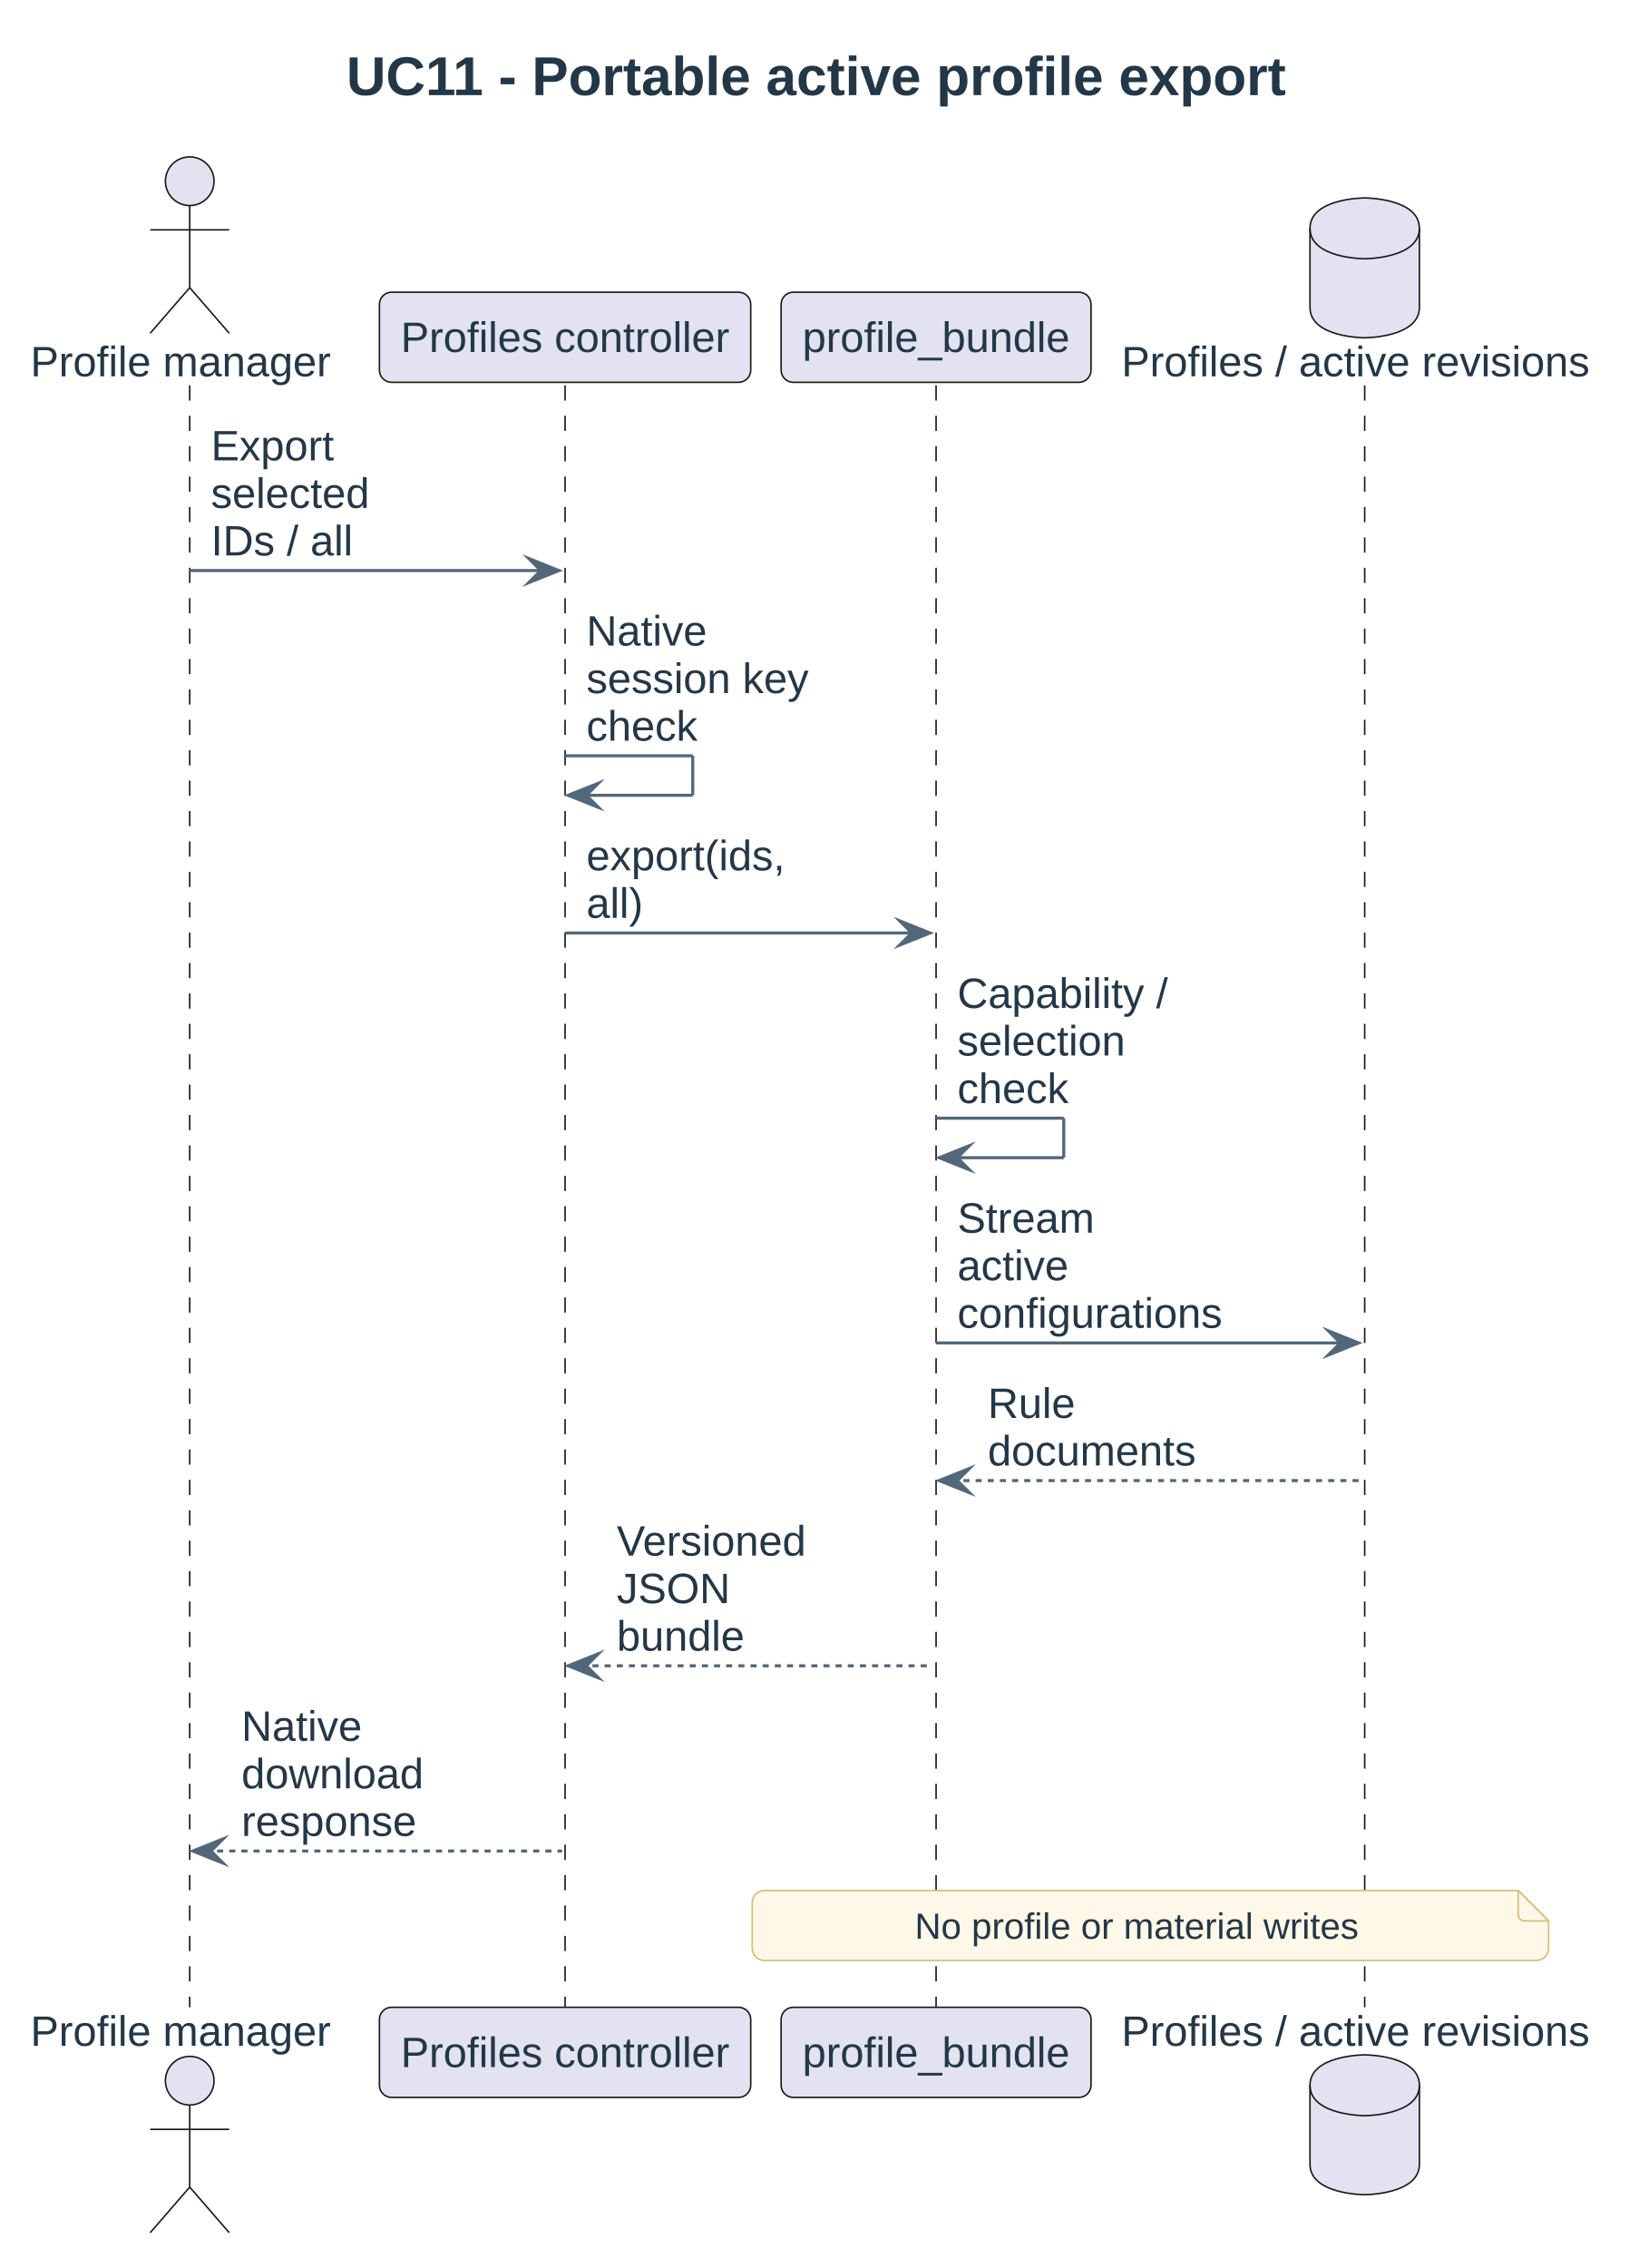
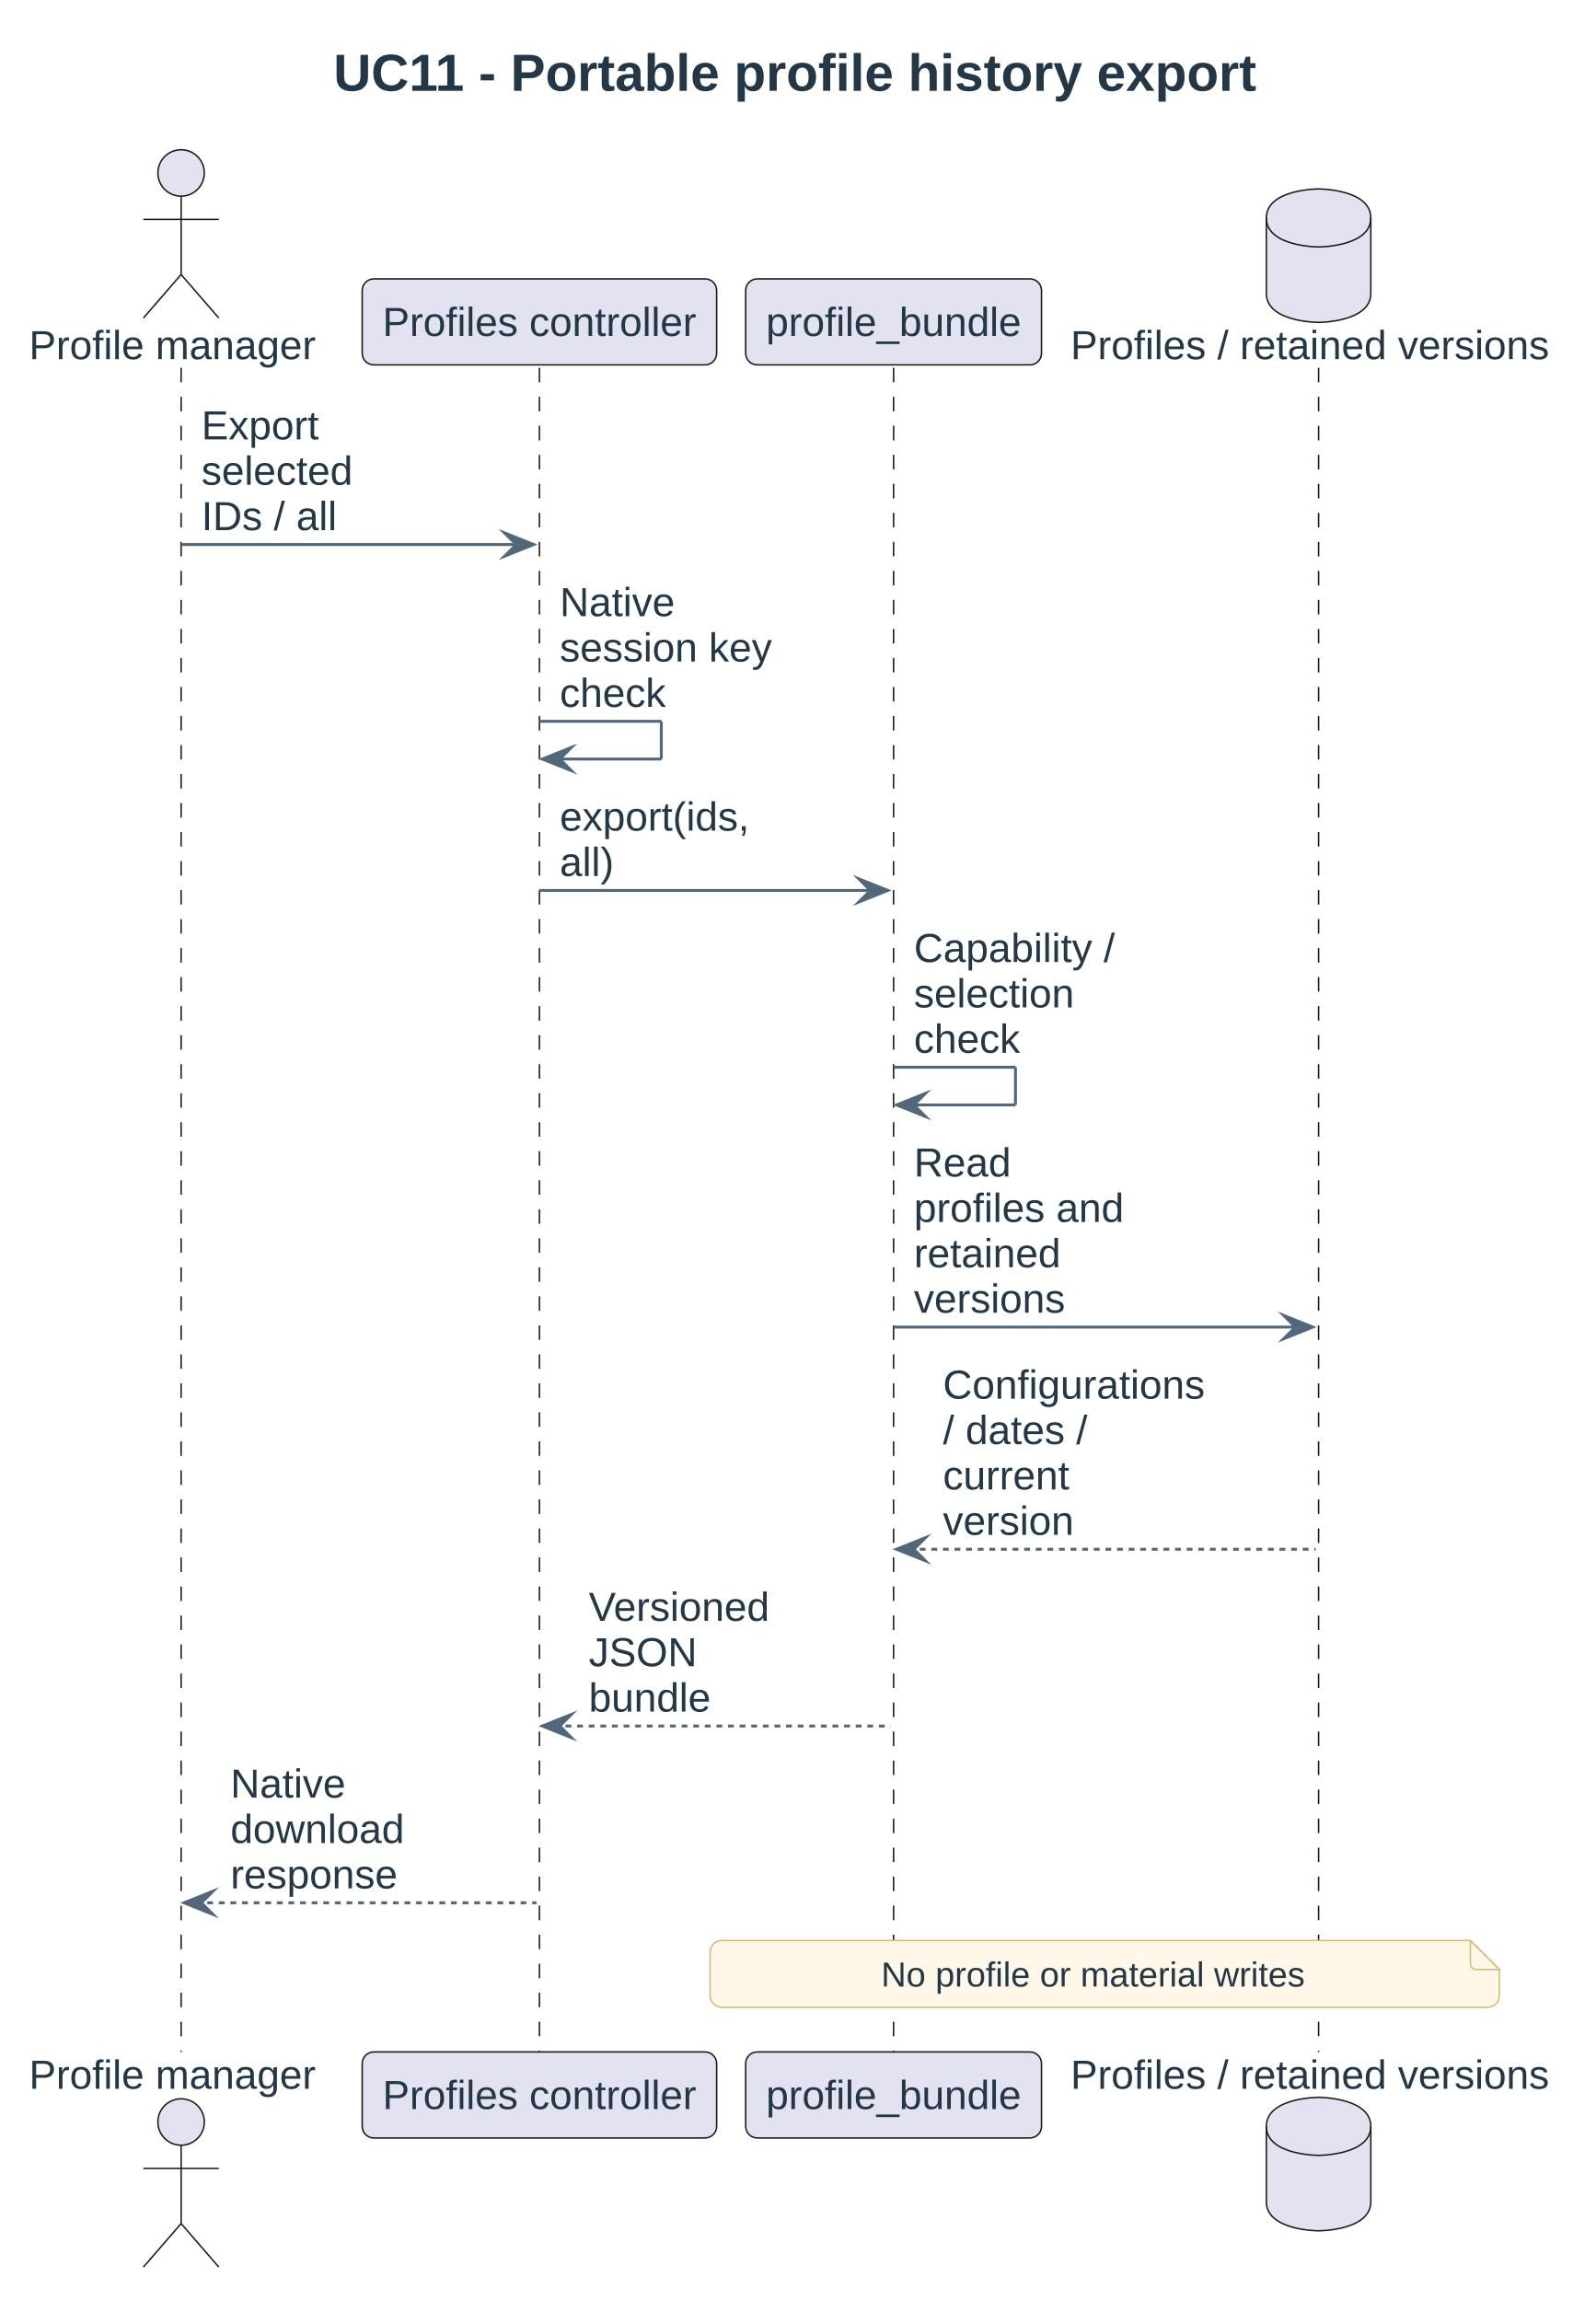
- <svg xmlns="http://www.w3.org/2000/svg" version="1.1" data-diagram-type="SEQUENCE" style="width:539px;height:746px;background:#FFFFFF;" width="539px" height="746px" viewBox="0 0 539 746" zoomAndPan="magnify" preserveAspectRatio="none" contentStyleType="text/css">
+ <svg xmlns="http://www.w3.org/2000/svg" version="1.1" data-diagram-type="SEQUENCE" style="width:550px;height:793px;background:#FFFFFF;" width="550px" height="793px" viewBox="0 0 550 793" zoomAndPan="magnify" preserveAspectRatio="none" contentStyleType="text/css">
  <defs />
  <g font-family="sans-serif" lengthAdjust="spacing">
    <g class="title" data-source-line="2">
-       <text x="113.952" y="31.295" fill="#243746" font-size="18" textLength="310.087" font-weight="700" font-family="Arial">UC11 - Portable active profile export</text>
+       <text x="114.92" y="31.295" fill="#243746" font-size="18" textLength="319.061" font-weight="700" font-family="Arial">UC11 - Portable profile history export</text>
    </g>
    <g>
-       <rect x="58.914" y="126.75" width="8" height="533.5" fill="#000" fill-opacity="0" />
-       <line x1="62.414" y1="126.75" x2="62.414" y2="660.25" style="stroke:#181818;stroke-width:0.5;stroke-dasharray:5,5;" />
+       <rect x="58.914" y="126.75" width="8" height="580.422" fill="#000" fill-opacity="0" />
+       <line x1="62.414" y1="126.75" x2="62.414" y2="707.172" style="stroke:#181818;stroke-width:0.5;stroke-dasharray:5,5;" />
    </g>
    <g>
-       <rect x="182.403" y="126.75" width="8" height="533.5" fill="#000" fill-opacity="0" />
-       <line x1="185.903" y1="126.75" x2="185.903" y2="660.25" style="stroke:#181818;stroke-width:0.5;stroke-dasharray:5,5;" />
+       <rect x="182.403" y="126.75" width="8" height="580.422" fill="#000" fill-opacity="0" />
+       <line x1="185.903" y1="126.75" x2="185.903" y2="707.172" style="stroke:#181818;stroke-width:0.5;stroke-dasharray:5,5;" />
    </g>
    <g>
-       <rect x="304.458" y="126.75" width="8" height="533.5" fill="#000" fill-opacity="0" />
-       <line x1="307.958" y1="126.75" x2="307.958" y2="660.25" style="stroke:#181818;stroke-width:0.5;stroke-dasharray:5,5;" />
+       <rect x="304.458" y="126.75" width="8" height="580.422" fill="#000" fill-opacity="0" />
+       <line x1="307.958" y1="126.75" x2="307.958" y2="707.172" style="stroke:#181818;stroke-width:0.5;stroke-dasharray:5,5;" />
    </g>
    <g>
-       <rect x="445.464" y="126.75" width="8" height="533.5" fill="#000" fill-opacity="0" />
-       <line x1="448.964" y1="126.75" x2="448.964" y2="660.25" style="stroke:#181818;stroke-width:0.5;stroke-dasharray:5,5;" />
+       <rect x="450.919" y="126.75" width="8" height="580.422" fill="#000" fill-opacity="0" />
+       <line x1="454.419" y1="126.75" x2="454.419" y2="707.172" style="stroke:#181818;stroke-width:0.5;stroke-dasharray:5,5;" />
    </g>
    <text x="10" y="123.783" fill="#243746" font-size="14" textLength="98.827" font-family="Arial">Profile manager</text>
    <ellipse cx="62.414" cy="59.609" rx="8" ry="8" fill="#E2E2F0" style="stroke:#181818;stroke-width:0.5;" />
    <path d="M62.414,67.609 L62.414,94.609 M49.414,75.609 L75.414,75.609 M62.414,94.609 L49.414,109.609 M62.414,94.609 L75.414,109.609" style="stroke:#181818;stroke-width:0.5;" fill="none" />
    <rect x="124.827" y="96.109" width="122.151" height="29.641" fill="#E2E2F0" style="stroke:#181818;stroke-width:0.5;" rx="4" ry="4" />
    <text x="131.827" y="115.783" fill="#243746" font-size="14" textLength="108.151" font-family="Arial">Profiles controller</text>
    <rect x="256.979" y="96.109" width="101.958" height="29.641" fill="#E2E2F0" style="stroke:#181818;stroke-width:0.5;" rx="4" ry="4" />
    <text x="263.979" y="115.783" fill="#243746" font-size="14" textLength="87.958" font-family="Arial">profile_bundle</text>
-     <text x="368.937" y="123.783" fill="#243746" font-size="14" textLength="154.055" font-family="Arial">Profiles / active revisions</text>
-     <path d="M430.964,75.109 C430.964,65.109 448.964,65.109 448.964,65.109 C448.964,65.109 466.964,65.109 466.964,75.109 L466.964,101.109 C466.964,111.109 448.964,111.109 448.964,111.109 C448.964,111.109 430.964,111.109 430.964,101.109 L430.964,75.109" style="stroke:#181818;stroke-width:0.5;" fill="#E2E2F0" />
-     <path d="M430.964,75.109 C430.964,85.109 448.964,85.109 448.964,85.109 C448.964,85.109 466.964,85.109 466.964,75.109" style="stroke:#181818;stroke-width:0.5;" fill="none" />
-     <text x="10" y="672.924" fill="#243746" font-size="14" textLength="98.827" font-family="Arial">Profile manager</text>
-     <ellipse cx="62.414" cy="684.391" rx="8" ry="8" fill="#E2E2F0" style="stroke:#181818;stroke-width:0.5;" />
-     <path d="M62.414,692.391 L62.414,719.391 M49.414,700.391 L75.414,700.391 M62.414,719.391 L49.414,734.391 M62.414,719.391 L75.414,734.391" style="stroke:#181818;stroke-width:0.5;" fill="none" />
-     <rect x="124.827" y="660.25" width="122.151" height="29.641" fill="#E2E2F0" style="stroke:#181818;stroke-width:0.5;" rx="4" ry="4" />
-     <text x="131.827" y="679.924" fill="#243746" font-size="14" textLength="108.151" font-family="Arial">Profiles controller</text>
-     <rect x="256.979" y="660.25" width="101.958" height="29.641" fill="#E2E2F0" style="stroke:#181818;stroke-width:0.5;" rx="4" ry="4" />
-     <text x="263.979" y="679.924" fill="#243746" font-size="14" textLength="87.958" font-family="Arial">profile_bundle</text>
-     <text x="368.937" y="672.924" fill="#243746" font-size="14" textLength="154.055" font-family="Arial">Profiles / active revisions</text>
-     <path d="M430.964,685.891 C430.964,675.891 448.964,675.891 448.964,675.891 C448.964,675.891 466.964,675.891 466.964,685.891 L466.964,711.891 C466.964,721.891 448.964,721.891 448.964,721.891 C448.964,721.891 430.964,721.891 430.964,711.891 L430.964,685.891" style="stroke:#181818;stroke-width:0.5;" fill="#E2E2F0" />
-     <path d="M430.964,685.891 C430.964,695.891 448.964,695.891 448.964,695.891 C448.964,695.891 466.964,695.891 466.964,685.891" style="stroke:#181818;stroke-width:0.5;" fill="none" />
+     <text x="368.937" y="123.783" fill="#243746" font-size="14" textLength="164.965" font-family="Arial">Profiles / retained versions</text>
+     <path d="M436.419,75.109 C436.419,65.109 454.419,65.109 454.419,65.109 C454.419,65.109 472.419,65.109 472.419,75.109 L472.419,101.109 C472.419,111.109 454.419,111.109 454.419,111.109 C454.419,111.109 436.419,111.109 436.419,101.109 L436.419,75.109" style="stroke:#181818;stroke-width:0.5;" fill="#E2E2F0" />
+     <path d="M436.419,75.109 C436.419,85.109 454.419,85.109 454.419,85.109 C454.419,85.109 472.419,85.109 472.419,75.109" style="stroke:#181818;stroke-width:0.5;" fill="none" />
+     <text x="10" y="719.846" fill="#243746" font-size="14" textLength="98.827" font-family="Arial">Profile manager</text>
+     <ellipse cx="62.414" cy="731.313" rx="8" ry="8" fill="#E2E2F0" style="stroke:#181818;stroke-width:0.5;" />
+     <path d="M62.414,739.313 L62.414,766.313 M49.414,747.313 L75.414,747.313 M62.414,766.313 L49.414,781.313 M62.414,766.313 L75.414,781.313" style="stroke:#181818;stroke-width:0.5;" fill="none" />
+     <rect x="124.827" y="707.172" width="122.151" height="29.641" fill="#E2E2F0" style="stroke:#181818;stroke-width:0.5;" rx="4" ry="4" />
+     <text x="131.827" y="726.846" fill="#243746" font-size="14" textLength="108.151" font-family="Arial">Profiles controller</text>
+     <rect x="256.979" y="707.172" width="101.958" height="29.641" fill="#E2E2F0" style="stroke:#181818;stroke-width:0.5;" rx="4" ry="4" />
+     <text x="263.979" y="726.846" fill="#243746" font-size="14" textLength="87.958" font-family="Arial">profile_bundle</text>
+     <text x="368.937" y="719.846" fill="#243746" font-size="14" textLength="164.965" font-family="Arial">Profiles / retained versions</text>
+     <path d="M436.419,732.813 C436.419,722.813 454.419,722.813 454.419,722.813 C454.419,722.813 472.419,722.813 472.419,732.813 L472.419,758.813 C472.419,768.813 454.419,768.813 454.419,768.813 C454.419,768.813 436.419,768.813 436.419,758.813 L436.419,732.813" style="stroke:#181818;stroke-width:0.5;" fill="#E2E2F0" />
+     <path d="M436.419,732.813 C436.419,742.813 454.419,742.813 454.419,742.813 C454.419,742.813 472.419,742.813 472.419,732.813" style="stroke:#181818;stroke-width:0.5;" fill="none" />
    <polygon points="173.903,183.672,183.903,187.672,173.903,191.672,177.903,187.672" fill="#526779" style="stroke:#526779;stroke-width:1;stroke-linejoin:miter;stroke-miterlimit:10;" />
    <line x1="62.414" y1="187.672" x2="179.903" y2="187.672" style="stroke:#526779;stroke-width:1;" />
    <text x="69.414" y="151.424" fill="#243746" font-size="14" textLength="40.462" font-family="Arial">Export</text>
    <text x="69.414" y="167.064" fill="#243746" font-size="14" textLength="52.145" font-family="Arial">selected</text>
    <text x="69.414" y="182.705" fill="#243746" font-size="14" textLength="21" font-family="Arial">IDs</text>
    <text x="90.414" y="182.705" fill="#243746" font-size="14" font-family="Arial"> </text>
    <text x="94.303" y="182.705" fill="#243746" font-size="14" font-family="Arial">/</text>
    <text x="98.193" y="182.705" fill="#243746" font-size="14" font-family="Arial"> </text>
    <text x="102.083" y="182.705" fill="#243746" font-size="14" textLength="14.007" font-family="Arial">all</text>
    <line x1="185.903" y1="248.594" x2="227.903" y2="248.594" style="stroke:#526779;stroke-width:1;" />
    <line x1="227.903" y1="248.594" x2="227.903" y2="261.594" style="stroke:#526779;stroke-width:1;" />
    <line x1="186.903" y1="261.594" x2="227.903" y2="261.594" style="stroke:#526779;stroke-width:1;" />
    <polygon points="196.903,257.594,186.903,261.594,196.903,265.594,192.903,261.594" fill="#526779" style="stroke:#526779;stroke-width:1;stroke-linejoin:miter;stroke-miterlimit:10;" />
    <text x="192.903" y="212.346" fill="#243746" font-size="14" textLength="39.683" font-family="Arial">Native</text>
    <text x="192.903" y="227.986" fill="#243746" font-size="14" textLength="47.469" font-family="Arial">session</text>
    <text x="240.372" y="227.986" fill="#243746" font-size="14" font-family="Arial"> </text>
    <text x="244.261" y="227.986" fill="#243746" font-size="14" textLength="21.786" font-family="Arial">key</text>
    <text x="192.903" y="243.627" fill="#243746" font-size="14" textLength="36.572" font-family="Arial">check</text>
    <polygon points="295.958,302.875,305.958,306.875,295.958,310.875,299.958,306.875" fill="#526779" style="stroke:#526779;stroke-width:1;stroke-linejoin:miter;stroke-miterlimit:10;" />
    <line x1="185.903" y1="306.875" x2="301.958" y2="306.875" style="stroke:#526779;stroke-width:1;" />
    <text x="192.903" y="286.268" fill="#243746" font-size="14" textLength="65.358" font-family="Arial">export(ids,</text>
    <text x="192.903" y="301.908" fill="#243746" font-size="14" textLength="18.669" font-family="Arial">all)</text>
    <line x1="307.958" y1="367.797" x2="349.958" y2="367.797" style="stroke:#526779;stroke-width:1;" />
    <line x1="349.958" y1="367.797" x2="349.958" y2="380.797" style="stroke:#526779;stroke-width:1;" />
    <line x1="308.958" y1="380.797" x2="349.958" y2="380.797" style="stroke:#526779;stroke-width:1;" />
    <polygon points="318.958,376.797,308.958,380.797,318.958,384.797,314.958,380.797" fill="#526779" style="stroke:#526779;stroke-width:1;stroke-linejoin:miter;stroke-miterlimit:10;" />
    <text x="314.958" y="331.549" fill="#243746" font-size="14" textLength="61.476" font-family="Arial">Capability</text>
    <text x="376.433" y="331.549" fill="#243746" font-size="14" font-family="Arial"> </text>
    <text x="380.323" y="331.549" fill="#243746" font-size="14" font-family="Arial">/</text>
    <text x="314.958" y="347.189" fill="#243746" font-size="14" textLength="55.255" font-family="Arial">selection</text>
    <text x="314.958" y="362.83" fill="#243746" font-size="14" textLength="36.572" font-family="Arial">check</text>
-     <polygon points="436.964,437.719,446.964,441.719,436.964,445.719,440.964,441.719" fill="#526779" style="stroke:#526779;stroke-width:1;stroke-linejoin:miter;stroke-miterlimit:10;" />
-     <line x1="307.958" y1="441.719" x2="442.964" y2="441.719" style="stroke:#526779;stroke-width:1;" />
-     <text x="314.958" y="405.471" fill="#243746" font-size="14" textLength="45.124" font-family="Arial">Stream</text>
-     <text x="314.958" y="421.111" fill="#243746" font-size="14" textLength="36.572" font-family="Arial">active</text>
-     <text x="314.958" y="436.752" fill="#243746" font-size="14" textLength="87.165" font-family="Arial">configurations</text>
-     <polygon points="318.958,483,308.958,487,318.958,491,314.958,487" fill="#526779" style="stroke:#526779;stroke-width:1;stroke-linejoin:miter;stroke-miterlimit:10;" />
-     <line x1="312.958" y1="487" x2="447.964" y2="487" style="stroke:#526779;stroke-width:1;stroke-dasharray:2,2;" />
-     <text x="324.958" y="466.393" fill="#243746" font-size="14" textLength="28.793" font-family="Arial">Rule</text>
-     <text x="324.958" y="482.033" fill="#243746" font-size="14" textLength="68.482" font-family="Arial">documents</text>
-     <polygon points="196.903,543.922,186.903,547.922,196.903,551.922,192.903,547.922" fill="#526779" style="stroke:#526779;stroke-width:1;stroke-linejoin:miter;stroke-miterlimit:10;" />
-     <line x1="190.903" y1="547.922" x2="306.958" y2="547.922" style="stroke:#526779;stroke-width:1;stroke-dasharray:2,2;" />
-     <text x="202.903" y="511.674" fill="#243746" font-size="14" textLength="63.041" font-family="Arial">Versioned</text>
-     <text x="202.903" y="527.314" fill="#243746" font-size="14" textLength="37.338" font-family="Arial">JSON</text>
-     <text x="202.903" y="542.955" fill="#243746" font-size="14" textLength="42.041" font-family="Arial">bundle</text>
-     <polygon points="73.414,604.844,63.414,608.844,73.414,612.844,69.414,608.844" fill="#526779" style="stroke:#526779;stroke-width:1;stroke-linejoin:miter;stroke-miterlimit:10;" />
-     <line x1="67.414" y1="608.844" x2="184.903" y2="608.844" style="stroke:#526779;stroke-width:1;stroke-dasharray:2,2;" />
-     <text x="79.414" y="572.596" fill="#243746" font-size="14" textLength="39.683" font-family="Arial">Native</text>
-     <text x="79.414" y="588.236" fill="#243746" font-size="14" textLength="59.938" font-family="Arial">download</text>
-     <text x="79.414" y="603.877" fill="#243746" font-size="14" textLength="57.593" font-family="Arial">response</text>
-     <path d="M247.454,625.844 L247.454,640.844 A4,4 0 0 0 251.454,644.844 L505.454,644.844 A4,4 0 0 0 509.454,640.844 L509.454,631.844 L499.454,621.844 L251.454,621.844 A4,4 0 0 0 247.454,625.844" style="stroke:#D6BB75;stroke-width:0.5;" fill="#FFF8E8" />
-     <path d="M499.454,621.844 L499.454,629.844 A2,2 0 0 0 501.454,631.844 L509.454,631.844 L499.454,621.844" style="stroke:#D6BB75;stroke-width:0.5;" fill="#FFF8E8" />
-     <text x="300.938" y="637.707" fill="#243746" font-size="12" textLength="146.045" font-family="Arial">No profile or material writes</text>
+     <polygon points="442.419,453.359,452.419,457.359,442.419,461.359,446.419,457.359" fill="#526779" style="stroke:#526779;stroke-width:1;stroke-linejoin:miter;stroke-miterlimit:10;" />
+     <line x1="307.958" y1="457.359" x2="448.419" y2="457.359" style="stroke:#526779;stroke-width:1;" />
+     <text x="314.958" y="405.471" fill="#243746" font-size="14" textLength="33.469" font-family="Arial">Read</text>
+     <text x="314.958" y="421.111" fill="#243746" font-size="14" textLength="45.131" font-family="Arial">profiles</text>
+     <text x="360.088" y="421.111" fill="#243746" font-size="14" font-family="Arial"> </text>
+     <text x="363.978" y="421.111" fill="#243746" font-size="14" textLength="23.358" font-family="Arial">and</text>
+     <text x="314.958" y="436.752" fill="#243746" font-size="14" textLength="50.593" font-family="Arial">retained</text>
+     <text x="314.958" y="452.393" fill="#243746" font-size="14" textLength="52.131" font-family="Arial">versions</text>
+     <polygon points="318.958,529.922,308.958,533.922,318.958,537.922,314.958,533.922" fill="#526779" style="stroke:#526779;stroke-width:1;stroke-linejoin:miter;stroke-miterlimit:10;" />
+     <line x1="312.958" y1="533.922" x2="453.419" y2="533.922" style="stroke:#526779;stroke-width:1;stroke-dasharray:2,2;" />
+     <text x="324.958" y="482.033" fill="#243746" font-size="14" textLength="90.275" font-family="Arial">Configurations</text>
+     <text x="324.958" y="497.674" fill="#243746" font-size="14" font-family="Arial">/</text>
+     <text x="328.847" y="497.674" fill="#243746" font-size="14" font-family="Arial"> </text>
+     <text x="332.737" y="497.674" fill="#243746" font-size="14" textLength="34.248" font-family="Arial">dates</text>
+     <text x="366.985" y="497.674" fill="#243746" font-size="14" font-family="Arial"> </text>
+     <text x="370.875" y="497.674" fill="#243746" font-size="14" font-family="Arial">/</text>
+     <text x="324.958" y="513.314" fill="#243746" font-size="14" textLength="43.572" font-family="Arial">current</text>
+     <text x="324.958" y="528.955" fill="#243746" font-size="14" textLength="45.131" font-family="Arial">version</text>
+     <polygon points="196.903,590.844,186.903,594.844,196.903,598.844,192.903,594.844" fill="#526779" style="stroke:#526779;stroke-width:1;stroke-linejoin:miter;stroke-miterlimit:10;" />
+     <line x1="190.903" y1="594.844" x2="306.958" y2="594.844" style="stroke:#526779;stroke-width:1;stroke-dasharray:2,2;" />
+     <text x="202.903" y="558.596" fill="#243746" font-size="14" textLength="63.041" font-family="Arial">Versioned</text>
+     <text x="202.903" y="574.236" fill="#243746" font-size="14" textLength="37.338" font-family="Arial">JSON</text>
+     <text x="202.903" y="589.877" fill="#243746" font-size="14" textLength="42.041" font-family="Arial">bundle</text>
+     <polygon points="73.414,651.766,63.414,655.766,73.414,659.766,69.414,655.766" fill="#526779" style="stroke:#526779;stroke-width:1;stroke-linejoin:miter;stroke-miterlimit:10;" />
+     <line x1="67.414" y1="655.766" x2="184.903" y2="655.766" style="stroke:#526779;stroke-width:1;stroke-dasharray:2,2;" />
+     <text x="79.414" y="619.518" fill="#243746" font-size="14" textLength="39.683" font-family="Arial">Native</text>
+     <text x="79.414" y="635.158" fill="#243746" font-size="14" textLength="59.938" font-family="Arial">download</text>
+     <text x="79.414" y="650.799" fill="#243746" font-size="14" textLength="57.593" font-family="Arial">response</text>
+     <path d="M244.727,672.766 L244.727,687.766 A4,4 0 0 0 248.727,691.766 L512.727,691.766 A4,4 0 0 0 516.727,687.766 L516.727,678.766 L506.727,668.766 L248.727,668.766 A4,4 0 0 0 244.727,672.766" style="stroke:#D6BB75;stroke-width:0.5;" fill="#FFF8E8" />
+     <path d="M506.727,668.766 L506.727,676.766 A2,2 0 0 0 508.727,678.766 L516.727,678.766 L506.727,668.766" style="stroke:#D6BB75;stroke-width:0.5;" fill="#FFF8E8" />
+     <text x="303.666" y="684.629" fill="#243746" font-size="12" textLength="146.045" font-family="Arial">No profile or material writes</text>
  </g>
</svg>
